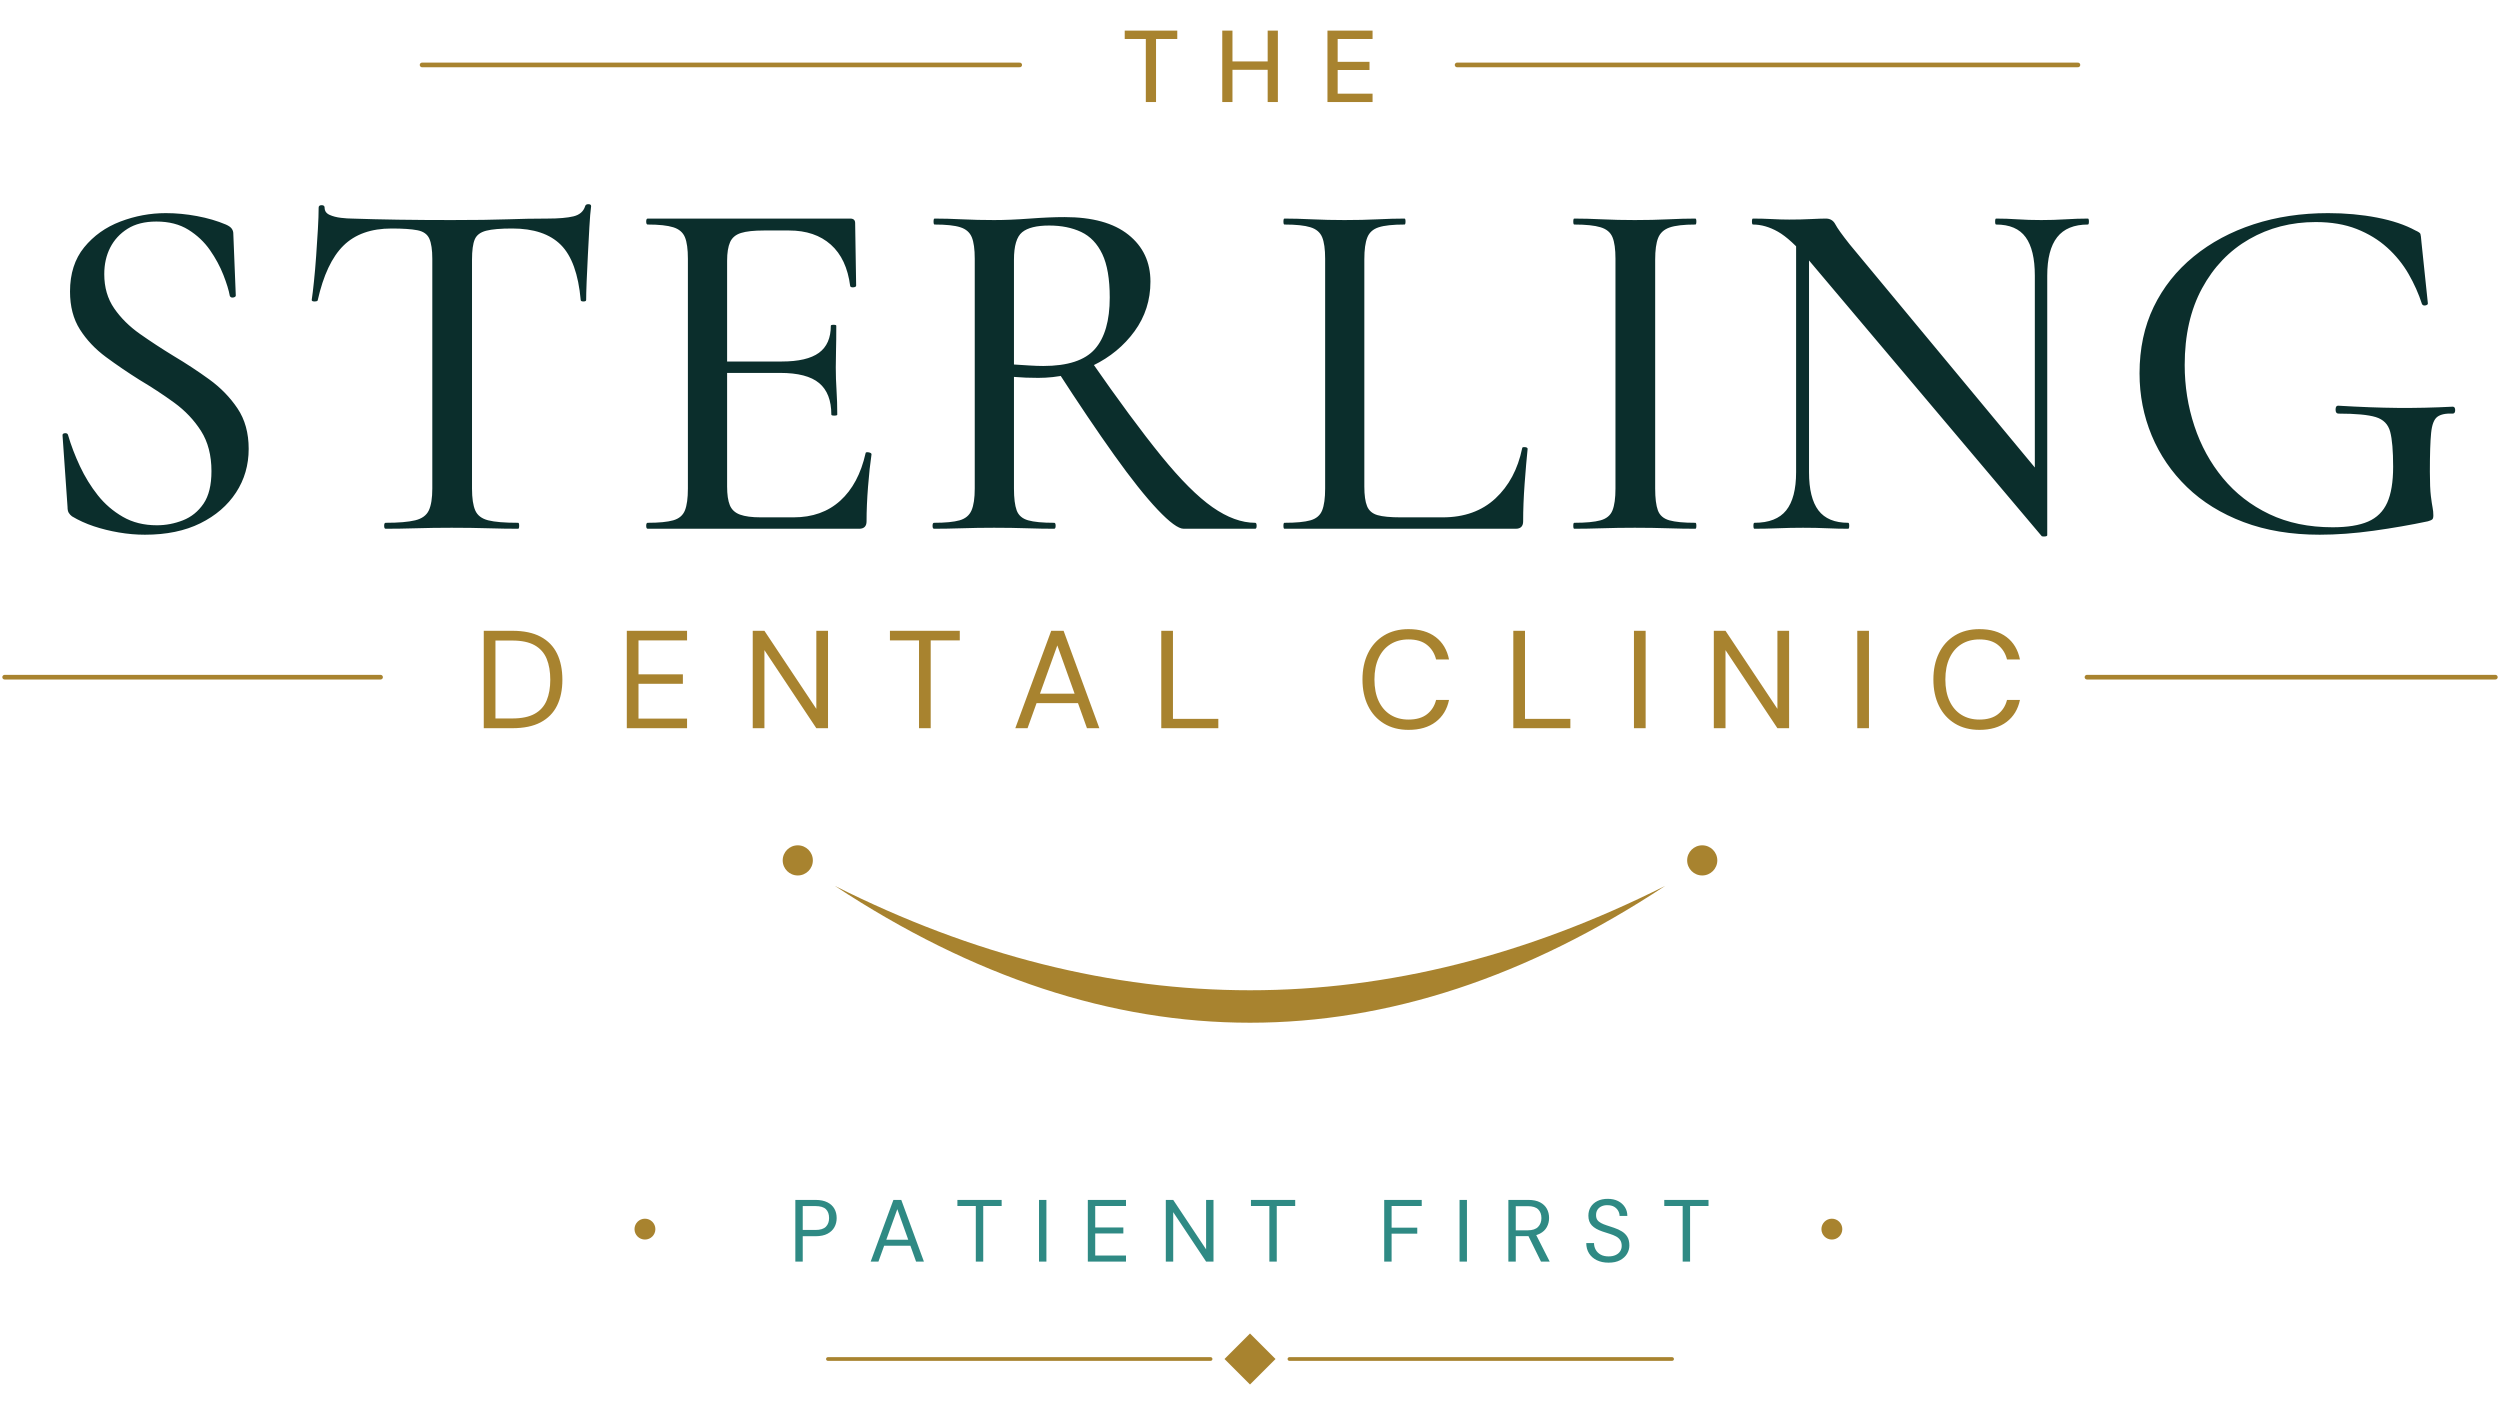
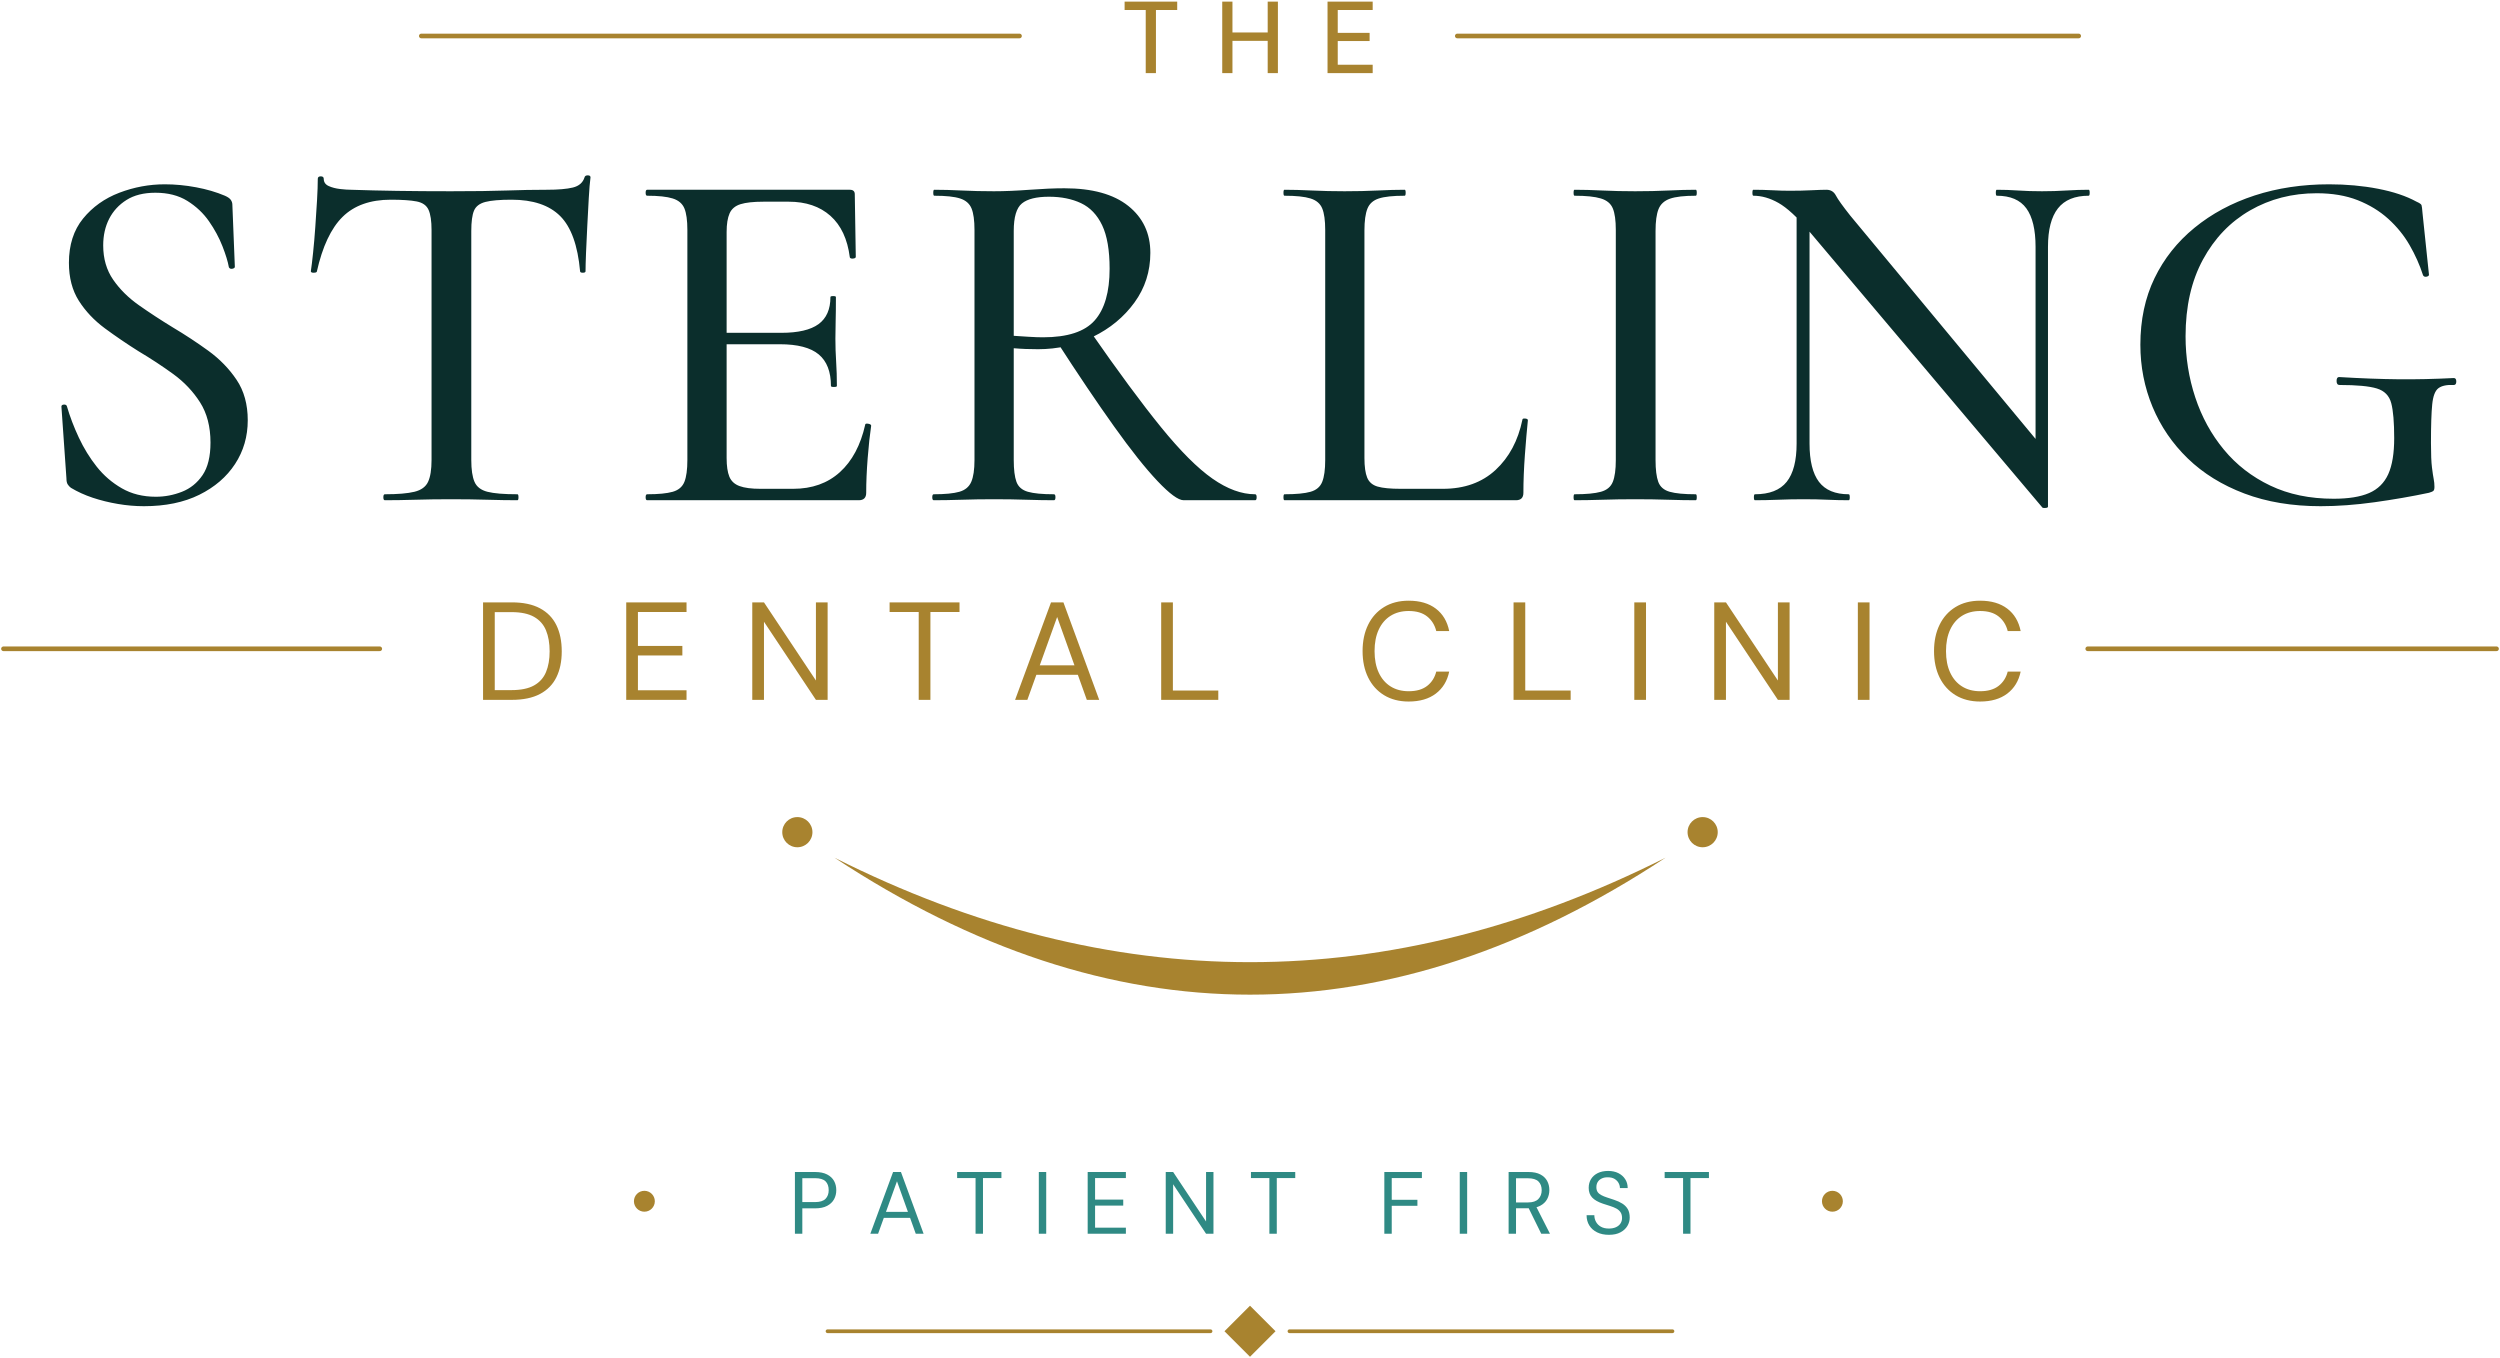
- <svg xmlns="http://www.w3.org/2000/svg" viewBox="88 360 1078 610" width="1078" height="610" role="img" aria-label="The Sterling Dental Clinic · Patient First">
+ <svg xmlns="http://www.w3.org/2000/svg" viewBox="88.5 372.5 1077 585" width="1077" height="585" role="img" aria-label="The Sterling Dental Clinic · Patient First">
  <line x1="270.0" y1="388" x2="527.7" y2="388" stroke="#a8832f" stroke-width="2" stroke-linecap="round" />
  <line x1="716.3" y1="388" x2="984.0" y2="388" stroke="#a8832f" stroke-width="2" stroke-linecap="round" />
  <path transform="translate(571.7 404)" fill="#a8832f" d="M14.78 0L10.38 0L10.38-27.19L1.28-27.19L1.28-30.80L23.94-30.80L23.94-27.19L14.78-27.19L14.78 0ZM67.32 0L62.92 0L62.92-30.80L67.32-30.80L67.32 0ZM47.74 0L43.34 0L43.34-30.80L47.74-30.80L47.74 0ZM63.89-13.90L46.99-13.90L46.99-17.51L63.89-17.51L63.89-13.90ZM108.15 0L88.70 0L88.70-30.80L108.15-30.80L108.15-27.19L93.10-27.19L93.10-17.34L106.83-17.34L106.83-13.82L93.10-13.82L93.10-3.61L108.15-3.61L108.15 0Z" />
  <path transform="translate(100.0 588)" fill="#0b2e2c" d="M32.96-109.78L32.96-109.78Q32.96-101.22 37.24-95.02Q41.52-88.81 48.36-84.00Q55.21-79.18 62.92-74.47L62.92-74.47Q70.83-69.76 78.22-64.41Q85.60-59.06 90.41-51.89Q95.23-44.73 95.23-34.45L95.23-34.45Q95.23-23.97 89.77-15.62Q84.32-7.28 74.36-2.35Q64.41 2.57 50.50 2.57L50.50 2.57Q44.94 2.57 39.27 1.60Q33.60 0.64 28.46-1.07Q23.33-2.78 19.05-5.35L19.05-5.35Q18.19-5.99 17.66-6.85Q17.12-7.70 17.12-9.42L17.12-9.42L14.98-40.02Q14.77-41.09 15.94-41.20Q17.12-41.30 17.33-40.45L17.33-40.45Q19.26-33.81 22.47-26.96Q25.68-20.12 30.17-14.45Q34.67-8.77 40.98-5.14Q47.29-1.50 55.64-1.50L55.64-1.50Q61.42-1.50 66.88-3.64Q72.33-5.78 75.76-10.81Q79.18-15.84 79.18-24.82L79.18-24.82Q79.18-35.10 74.69-42.16Q70.19-49.22 63.13-54.36Q56.07-59.49 48.15-64.20L48.15-64.20Q40.66-68.91 33.70-74.04Q26.75-79.18 22.47-85.92Q18.19-92.66 18.19-102.29L18.19-102.29Q18.19-113.85 24.29-121.34Q30.39-128.83 39.91-132.47Q49.43-136.10 59.49-136.10L59.49-136.10Q66.13-136.10 72.97-134.82Q79.82-133.54 85.39-131.18L85.39-131.18Q87.31-130.33 87.95-129.36Q88.60-128.40 88.60-127.33L88.60-127.33L89.67-100.58Q89.67-99.94 88.60-99.72Q87.53-99.51 87.10-100.37L87.10-100.37Q86.46-104.00 84.32-109.46Q82.18-114.92 78.54-120.16Q74.90-125.40 69.23-128.94Q63.56-132.47 55.43-132.47L55.43-132.47Q47.94-132.47 43.01-129.36Q38.09-126.26 35.52-121.23Q32.96-116.20 32.96-109.78ZM156.86-129.47L156.86-129.47Q143.59-129.47 136.10-122.09Q128.61-114.70 124.98-98.44L124.98-98.44Q124.76-98.01 123.58-98.01Q122.41-98.01 122.41-98.65L122.41-98.65Q122.84-101.44 123.37-106.57Q123.91-111.71 124.33-117.70Q124.76-123.69 125.08-129.26Q125.40-134.82 125.40-138.46L125.40-138.46Q125.40-139.53 126.69-139.53Q127.97-139.53 127.97-138.46L127.97-138.46Q127.97-136.32 130.11-135.35Q132.25-134.39 135.03-134.07Q137.82-133.75 139.74-133.75L139.74-133.75Q158.15-133.11 182.76-133.11L182.76-133.11Q197.74-133.11 206.72-133.43Q215.71-133.75 224.06-133.75L224.06-133.75Q231.33-133.75 235.29-134.71Q239.25-135.68 240.32-139.10L240.32-139.10Q240.54-139.96 241.71-139.96Q242.89-139.96 242.89-139.10L242.89-139.10Q242.46-135.89 242.14-130.11Q241.82-124.33 241.50-118.13Q241.18-111.92 240.96-106.57Q240.75-101.22 240.75-98.65L240.75-98.65Q240.75-98.01 239.57-98.01Q238.40-98.01 238.40-98.65L238.40-98.65Q236.90-115.35 229.84-122.41Q222.77-129.47 208.86-129.47L208.86-129.47Q201.37-129.47 197.63-128.51Q193.88-127.54 192.71-124.76Q191.53-121.98 191.53-115.99L191.53-115.99L191.53-17.33Q191.53-11.13 192.92-7.92Q194.31-4.71 198.49-3.64Q202.66-2.57 211.43-2.57L211.43-2.57Q211.86-2.57 211.86-1.28Q211.86 0 211.43 0L211.43 0Q205.65 0 198.49-0.21Q191.32-0.43 182.76-0.43L182.76-0.43Q174.62-0.43 167.45-0.21Q160.29 0 154.29 0L154.29 0Q153.65 0 153.65-1.28Q153.65-2.57 154.29-2.57L154.29-2.57Q162.64-2.57 167.03-3.64Q171.41-4.71 172.91-7.92Q174.41-11.13 174.41-17.33L174.41-17.33L174.41-116.42Q174.41-122.19 173.13-125.08Q171.84-127.97 167.99-128.72Q164.14-129.47 156.86-129.47ZM358.45 0L358.45 0L267.29 0Q266.64 0 266.64-1.28Q266.64-2.57 267.29-2.57L267.29-2.57Q274.56-2.57 278.31-3.64Q282.05-4.71 283.34-7.92Q284.62-11.13 284.62-17.33L284.62-17.33L284.62-116.42Q284.62-122.62 283.34-125.72Q282.05-128.83 278.31-130.00Q274.56-131.18 267.29-131.18L267.29-131.18Q266.64-131.18 266.64-132.47Q266.64-133.75 267.29-133.75L267.29-133.75L354.60-133.75Q356.74-133.75 356.74-131.82L356.74-131.82L357.17-104.86Q357.17-104.22 355.99-104.11Q354.81-104.00 354.60-104.65L354.60-104.65Q353.10-116.42 346.25-122.52Q339.40-128.61 328.28-128.61L328.28-128.61L317.36-128.61Q310.94-128.61 307.52-127.54Q304.09-126.47 302.81-123.58Q301.53-120.70 301.53-115.56L301.53-115.56L301.53-18.19Q301.53-13.05 302.70-10.16Q303.88-7.28 307.09-6.10Q310.30-4.92 316.08-4.92L316.08-4.92L330.20-4.92Q342.40-4.92 350.32-12.09Q358.24-19.26 361.23-32.53L361.23-32.53Q361.23-33.17 362.52-32.96Q363.80-32.74 363.80-32.10L363.80-32.10Q362.94-26.32 362.30-18.19Q361.66-10.06 361.66-3.21L361.66-3.21Q361.66 0 358.45 0ZM346.47-49.22L346.47-49.22Q346.47-58.42 341.22-62.81Q335.98-67.20 324.42-67.20L324.42-67.20L293.39-67.20L293.39-72.12L325.07-72.12Q335.98-72.12 341.12-75.86Q346.25-79.61 346.25-87.53L346.25-87.53Q346.25-87.95 347.43-87.95Q348.61-87.95 348.61-87.53L348.61-87.53Q348.61-80.89 348.50-77.25Q348.39-73.62 348.39-69.55L348.39-69.55Q348.39-64.63 348.71-59.71Q349.03-54.78 349.03-49.22L349.03-49.22Q349.03-48.79 347.75-48.79Q346.47-48.79 346.47-49.22ZM498.41 0L498.41 0Q494.98 0 487.17-8.24Q479.36-16.48 468.45-31.78Q457.53-47.08 443.84-68.27L443.84-68.27L458.17-72.76Q476.15-46.87 488.67-31.46Q501.19-16.05 510.82-9.31Q520.45-2.57 529.22-2.57L529.22-2.57Q529.86-2.57 529.86-1.28Q529.86 0 529.22 0L529.22 0Q517.24 0 509.64 0Q502.04 0 498.41 0ZM447.05-134.39L447.05-134.39Q465.02-134.39 474.55-126.80Q484.07-119.20 484.07-106.57L484.07-106.57Q484.07-94.59 477.22-85.17Q470.37-75.76 459.35-70.41Q448.33-65.06 435.70-65.06L435.70-65.06Q433.14-65.06 430.35-65.16Q427.57-65.27 425.22-65.48L425.22-65.48L425.22-17.33Q425.22-11.13 426.39-7.92Q427.57-4.71 431.32-3.64Q435.06-2.57 442.55-2.57L442.55-2.57Q443.19-2.57 443.19-1.28Q443.19 0 442.55 0L442.55 0Q437.20 0 430.78-0.21Q424.36-0.43 416.66-0.43L416.66-0.43Q409.38-0.43 402.75-0.21Q396.11 0 390.76 0L390.76 0Q390.12 0 390.12-1.28Q390.12-2.57 390.76-2.57L390.76-2.57Q398.04-2.57 401.79-3.64Q405.53-4.71 406.92-7.92Q408.31-11.13 408.31-17.33L408.31-17.33L408.31-116.42Q408.31-122.62 407.03-125.72Q405.74-128.83 402.11-130.00Q398.47-131.18 390.98-131.18L390.98-131.18Q390.55-131.18 390.55-132.47Q390.55-133.75 390.98-133.75L390.98-133.75Q396.33-133.75 402.86-133.43Q409.38-133.11 416.66-133.11L416.66-133.11Q423.51-133.11 432.07-133.75Q440.63-134.39 447.05-134.39ZM466.52-99.72L466.52-99.72Q466.52-111.71 463.31-118.45Q460.10-125.19 454.22-127.97Q448.33-130.75 440.41-130.75L440.41-130.75Q432.28-130.75 428.75-127.86Q425.22-124.98 425.22-115.99L425.22-115.99L425.22-70.83Q428.21-70.62 431.75-70.41Q435.28-70.19 437.84-70.19L437.84-70.19Q453.68-70.19 460.10-77.47Q466.52-84.74 466.52-99.72ZM576.30-116.20L576.30-116.20L576.30-18.19Q576.30-12.63 577.48-9.74Q578.66-6.85 581.97-5.88Q585.29-4.92 591.92-4.92L591.92-4.92L610.11-4.92Q624.02-4.92 632.80-13.05Q641.57-21.19 644.35-34.67L644.35-34.67Q644.35-35.31 645.53-35.20Q646.71-35.10 646.71-34.45L646.71-34.45Q646.07-28.25 645.42-19.47Q644.78-10.70 644.78-3.21L644.78-3.21Q644.78 0 641.57 0L641.57 0L541.85 0Q541.42 0 541.42-1.28Q541.42-2.57 541.85-2.57L541.85-2.57Q549.34-2.57 553.08-3.64Q556.83-4.71 558.11-7.92Q559.40-11.13 559.40-17.33L559.40-17.33L559.40-116.42Q559.40-122.62 558.11-125.72Q556.83-128.83 553.08-130.00Q549.34-131.18 541.85-131.18L541.85-131.18Q541.42-131.18 541.42-132.47Q541.42-133.75 541.85-133.75L541.85-133.75Q546.98-133.75 553.73-133.43Q560.47-133.11 567.74-133.11L567.74-133.11Q575.45-133.11 581.97-133.43Q588.50-133.75 593.64-133.75L593.64-133.75Q594.06-133.75 594.06-132.47Q594.06-131.18 593.64-131.18L593.64-131.18Q586.15-131.18 582.51-130.00Q578.87-128.83 577.59-125.62Q576.30-122.41 576.30-116.20ZM701.71-115.99L701.71-17.33Q701.71-11.13 702.88-7.92Q704.06-4.71 707.81-3.64Q711.55-2.57 719.04-2.57L719.04-2.57Q719.47-2.57 719.47-1.28Q719.47 0 719.04 0L719.04 0Q713.69 0 707.16-0.21Q700.64-0.43 692.93-0.43L692.93-0.43Q685.44-0.43 678.81-0.21Q672.17 0 666.82 0L666.82 0Q666.40 0 666.40-1.28Q666.40-2.57 666.82-2.57L666.82-2.57Q674.31-2.57 678.17-3.64Q682.02-4.71 683.30-7.92Q684.59-11.13 684.59-17.33L684.59-17.33L684.59-116.42Q684.59-122.62 683.30-125.72Q682.02-128.83 678.17-130.00Q674.31-131.18 666.82-131.18L666.82-131.18Q666.40-131.18 666.40-132.47Q666.40-133.75 666.82-133.75L666.82-133.75Q672.17-133.75 678.81-133.43Q685.44-133.11 692.93-133.11L692.93-133.11Q700.64-133.11 707.27-133.43Q713.90-133.75 719.04-133.75L719.04-133.75Q719.47-133.75 719.47-132.47Q719.47-131.18 719.04-131.18L719.04-131.18Q711.55-131.18 707.91-129.90Q704.27-128.61 702.99-125.40Q701.71-122.19 701.71-115.99L701.71-115.99ZM762.48-24.40L762.48-24.40L762.48-128.83L768.05-128.40L768.05-24.40Q768.05-13.27 772.11-7.92Q776.18-2.57 784.95-2.57L784.95-2.57Q785.38-2.57 785.38-1.28Q785.38 0 784.95 0L784.95 0Q780.46 0 775.86-0.21Q771.26-0.43 765.48-0.43L765.48-0.43Q759.91-0.43 754.56-0.21Q749.21 0 744.51 0L744.51 0Q744.08 0 744.08-1.28Q744.08-2.57 744.51-2.57L744.51-2.57Q753.92-2.57 758.20-7.92Q762.48-13.27 762.48-24.40ZM869.05-22.04L870.77 2.78Q870.77 3.21 869.80 3.32Q868.84 3.42 868.41 3.21L868.41 3.21L767.62-116.20Q760.13-124.98 754.67-128.08Q749.21-131.18 743.86-131.18L743.86-131.18Q743.44-131.18 743.44-132.47Q743.44-133.75 743.86-133.75L743.86-133.75Q747.93-133.75 752.00-133.54Q756.06-133.32 759.49-133.32L759.49-133.32Q764.62-133.32 768.90-133.54Q773.18-133.75 775.32-133.75L775.32-133.75Q778.10-133.75 779.39-131.29Q780.67-128.83 785.59-122.62L785.59-122.62L869.05-22.04ZM870.77-109.14L870.77-109.14L870.77 2.78L865.42-3.85L865.42-109.14Q865.42-120.27 861.46-125.72Q857.50-131.18 848.72-131.18L848.72-131.18Q848.30-131.18 848.30-132.47Q848.30-133.75 848.72-133.75L848.72-133.75Q853.22-133.75 857.93-133.43Q862.63-133.11 868.20-133.11L868.20-133.11Q873.55-133.11 878.68-133.43Q883.82-133.75 888.31-133.75L888.31-133.75Q888.74-133.75 888.74-132.47Q888.74-131.18 888.31-131.18L888.31-131.18Q879.33-131.18 875.05-125.72Q870.77-120.27 870.77-109.14ZM988.25 2.57L988.25 2.57Q969.85 2.57 955.40-2.89Q940.96-8.35 931.01-17.98Q921.06-27.61 915.81-40.23Q910.57-52.86 910.57-66.98L910.57-66.98Q910.57-83.03 916.67-95.66Q922.77-108.28 933.90-117.38Q945.02-126.47 959.79-131.29Q974.56-136.10 991.89-136.10L991.89-136.10Q1003.02-136.10 1012.97-134.18Q1022.92-132.25 1029.55-128.61L1029.55-128.61Q1031.48-127.76 1031.69-127.12Q1031.91-126.47 1032.12-123.69L1032.12-123.69L1034.90-97.16Q1034.90-96.51 1033.83-96.30Q1032.76-96.09 1032.34-96.94L1032.34-96.94Q1030.20-103.58 1026.56-109.89Q1022.92-116.20 1017.36-121.23Q1011.79-126.26 1004.20-129.26Q996.60-132.25 986.54-132.25L986.54-132.25Q970.70-132.25 957.86-124.87Q945.02-117.49 937.53-103.68Q930.04-89.88 930.04-70.62L930.04-70.62Q930.04-56.92 934.22-44.30Q938.39-31.67 946.52-21.83Q954.65-11.98 966.53-6.31Q978.41-0.64 993.82-0.64L993.82-0.64Q1003.45-0.64 1009.12-3.10Q1014.79-5.56 1017.36-11.23Q1019.92-16.91 1019.92-26.75L1019.92-26.75Q1019.92-37.02 1018.64-41.84Q1017.36-46.65 1012.43-48.15Q1007.51-49.65 996.38-49.65L996.38-49.65Q995.10-49.65 995.10-51.36Q995.10-53.07 996.17-53.07L996.17-53.07Q1010.29-52.22 1021.74-52.11Q1033.19-52.00 1045.60-52.64L1045.60-52.64Q1046.67-52.64 1046.67-51.15Q1046.67-49.65 1045.60-49.65L1045.60-49.65Q1041.11-49.86 1038.97-48.26Q1036.83-46.65 1036.30-41.30Q1035.76-35.95 1035.76-24.61L1035.76-24.61Q1035.76-17.55 1036.19-14.12Q1036.62-10.70 1036.94-9.10Q1037.26-7.49 1037.26-5.78L1037.26-5.78Q1037.26-4.49 1036.83-4.07Q1036.40-3.64 1034.90-3.21L1034.90-3.21Q1023.78-0.86 1011.47 0.86Q999.17 2.57 988.25 2.57Z" />
  <line x1="90.0" y1="652" x2="252.1" y2="652" stroke="#a8832f" stroke-width="2" stroke-linecap="round" />
  <line x1="987.9" y1="652" x2="1164.0" y2="652" stroke="#a8832f" stroke-width="2" stroke-linecap="round" />
  <path transform="translate(292.1 674)" fill="#a8832f" d="M16.86 0L4.50 0L4.50-42L16.86-42Q24.24-42 29.01-39.45Q33.78-36.90 36.09-32.19Q38.40-27.48 38.40-20.88L38.40-20.88Q38.40-14.40 36.09-9.72Q33.78-5.04 29.01-2.52Q24.24 0 16.86 0L16.86 0ZM9.54-37.80L9.54-4.20L16.74-4.20Q22.86-4.20 26.46-6.21Q30.06-8.22 31.62-11.97Q33.18-15.72 33.18-20.88L33.18-20.88Q33.18-26.16 31.62-29.94Q30.06-33.72 26.46-35.76Q22.86-37.80 16.74-37.80L16.74-37.80L9.54-37.80ZM92.16 0L66.18 0L66.18-42L92.16-42L92.16-37.86L71.22-37.86L71.22-23.22L90.36-23.22L90.36-19.14L71.22-19.14L71.22-4.14L92.16-4.14L92.16 0ZM125.52 0L120.48 0L120.48-42L125.52-42L147.90-8.34L147.90-8.34L147.90-42L152.94-42L152.94 0L147.90 0L125.52-33.66L125.52-33.66L125.52 0ZM197.22 0L192.18 0L192.18-37.86L179.64-37.86L179.64-42L209.76-42L209.76-37.86L197.22-37.86L197.22 0ZM238.98 0L233.70 0L249.18-42L254.52-42L269.94 0L264.60 0L251.82-35.70L251.82-35.70L238.98 0ZM262.68-10.80L240.78-10.80L242.22-14.88L261.24-14.88L262.68-10.80ZM321.24 0L296.64 0L296.64-42L301.68-42L301.68-4.02L321.24-4.02L321.24 0ZM403.26 0.72L403.26 0.72Q397.14 0.72 392.67-2.01Q388.20-4.74 385.80-9.63Q383.40-14.52 383.40-21L383.40-21Q383.40-27.48 385.80-32.37Q388.20-37.26 392.67-39.99Q397.14-42.72 403.26-42.72L403.26-42.72Q410.46-42.72 414.96-39.30Q419.46-35.88 420.72-29.64L420.72-29.64L415.14-29.64Q414.18-33.54 411.24-35.91Q408.30-38.28 403.26-38.28L403.26-38.28Q398.76-38.28 395.46-36.21Q392.16-34.14 390.36-30.27Q388.56-26.40 388.56-21L388.56-21Q388.56-15.60 390.36-11.73Q392.16-7.86 395.46-5.79Q398.76-3.72 403.26-3.72L403.26-3.72Q408.30-3.72 411.24-6.03Q414.18-8.34 415.14-12.18L415.14-12.18L420.72-12.18Q419.46-6.12 414.96-2.70Q410.46 0.72 403.26 0.72ZM473.04 0L448.44 0L448.44-42L453.48-42L453.48-4.02L473.04-4.02L473.04 0ZM505.50 0L500.46 0L500.46-42L505.50-42L505.50 0ZM539.94 0L534.90 0L534.90-42L539.94-42L562.32-8.34L562.32-8.34L562.32-42L567.36-42L567.36 0L562.32 0L539.94-33.66L539.94-33.66L539.94 0ZM601.80 0L596.76 0L596.76-42L601.80-42L601.80 0ZM649.44 0.72L649.44 0.72Q643.32 0.72 638.85-2.01Q634.38-4.74 631.98-9.63Q629.58-14.52 629.58-21L629.58-21Q629.58-27.48 631.98-32.37Q634.38-37.26 638.85-39.99Q643.32-42.72 649.44-42.72L649.44-42.72Q656.64-42.72 661.14-39.30Q665.64-35.88 666.90-29.64L666.90-29.64L661.32-29.64Q660.36-33.54 657.42-35.91Q654.48-38.28 649.44-38.28L649.44-38.28Q644.94-38.28 641.64-36.21Q638.34-34.14 636.54-30.27Q634.74-26.40 634.74-21L634.74-21Q634.74-15.60 636.54-11.73Q638.34-7.86 641.64-5.79Q644.94-3.72 649.44-3.72L649.44-3.72Q654.48-3.72 657.42-6.03Q660.36-8.34 661.32-12.18L661.32-12.18L666.90-12.18Q665.64-6.12 661.14-2.70Q656.64 0.72 649.44 0.72Z" />
  <circle cx="432" cy="731" r="6.5" fill="#a8832f" />
  <circle cx="822" cy="731" r="6.5" fill="#a8832f" />
  <path d="M 448 742 Q 627 860 806 742 Q 627 832 448 742 Z" fill="#a8832f" />
  <circle cx="366.1" cy="890" r="4.5" fill="#a8832f" />
  <circle cx="877.9" cy="890" r="4.5" fill="#a8832f" />
  <path transform="translate(428.1 904)" fill="#2f8a84" d="M6.04 0L2.85 0L2.85-26.60L11.51-26.60Q14.67-26.60 16.70-25.55Q18.73-24.51 19.70-22.76Q20.67-21.01 20.67-18.77L20.67-18.77Q20.67-16.61 19.70-14.84Q18.73-13.07 16.72-12.01Q14.71-10.94 11.51-10.94L11.51-10.94L6.04-10.94L6.04 0ZM6.04-23.94L6.04-13.64L11.48-13.64Q14.67-13.64 16.04-15.05Q17.40-16.45 17.40-18.77L17.40-18.77Q17.40-21.24 16.04-22.59Q14.67-23.94 11.48-23.94L11.48-23.94L6.04-23.94ZM38.68 0L35.34 0L45.14-26.60L48.53-26.60L58.29 0L54.91 0L46.82-22.61L46.82-22.61L38.68 0ZM53.69-6.84L39.82-6.84L40.74-9.42L52.78-9.42L53.69-6.84ZM83.87 0L80.67 0L80.67-23.98L72.73-23.98L72.73-26.60L91.81-26.60L91.81-23.98L83.87-23.98L83.87 0ZM111.11 0L107.92 0L107.92-26.60L111.11-26.60L111.11 0ZM145.43 0L128.97 0L128.97-26.60L145.43-26.60L145.43-23.98L132.16-23.98L132.16-14.71L144.29-14.71L144.29-12.12L132.16-12.12L132.16-2.62L145.43-2.62L145.43 0ZM165.79 0L162.60 0L162.60-26.60L165.79-26.60L179.97-5.28L179.97-5.28L179.97-26.60L183.16-26.60L183.16 0L179.97 0L165.79-21.32L165.79-21.32L165.79 0ZM210.44 0L207.25 0L207.25-23.98L199.31-23.98L199.31-26.60L218.39-26.60L218.39-23.98L210.44-23.98L210.44 0ZM259.96 0L256.77 0L256.77-26.60L272.95-26.60L272.95-23.98L259.96-23.98L259.96-14.63L271.02-14.63L271.02-12.05L259.96-12.05L259.96 0ZM292.45 0L289.26 0L289.26-26.60L292.45-26.60L292.45 0ZM313.50 0L310.31 0L310.31-26.60L318.90-26.60Q322.01-26.60 323.99-25.55Q325.96-24.51 326.91-22.76Q327.86-21.01 327.86-18.81L327.86-18.81Q327.86-16.68 326.90-14.90Q325.93-13.11 323.91-12.05Q321.90-10.98 318.74-10.98L318.74-10.98L313.50-10.98L313.50 0ZM328.13 0L324.37 0L318.52-11.89L322.09-11.89L328.13 0ZM313.50-23.90L313.50-13.49L318.67-13.49Q321.71-13.49 323.13-14.97Q324.56-16.45 324.56-18.77L324.56-18.77Q324.56-21.13 323.17-22.52Q321.78-23.90 318.63-23.90L318.63-23.90L313.50-23.90ZM353.51 0.46L353.51 0.46Q350.59 0.46 348.42-0.61Q346.26-1.67 345.08-3.57Q343.90-5.47 343.90-7.98L343.90-7.98L347.24-7.98Q347.24-6.42 347.97-5.11Q348.69-3.80 350.08-3.02Q351.46-2.24 353.51-2.24L353.51-2.24Q355.30-2.24 356.57-2.83Q357.85-3.42 358.51-4.45Q359.18-5.47 359.18-6.76L359.18-6.76Q359.18-8.32 358.51-9.29Q357.85-10.26 356.71-10.87Q355.57-11.48 354.07-11.95Q352.56-12.43 350.93-12.96L350.93-12.96Q347.78-14.02 346.29-15.62Q344.81-17.21 344.81-19.76L344.81-19.76Q344.81-21.93 345.82-23.56Q346.83-25.19 348.71-26.13Q350.59-27.06 353.17-27.06L353.17-27.06Q355.72-27.06 357.60-26.11Q359.48-25.16 360.54-23.50Q361.61-21.85 361.61-19.68L361.61-19.68L358.26-19.68Q358.26-20.79 357.69-21.85Q357.12-22.91 355.97-23.62Q354.81-24.32 353.06-24.32L353.06-24.32Q351.61-24.36 350.49-23.84Q349.37-23.33 348.75-22.38Q348.12-21.43 348.12-20.06L348.12-20.06Q348.12-18.77 348.67-17.97Q349.22-17.18 350.27-16.63Q351.31-16.07 352.72-15.62Q354.12-15.16 355.83-14.59L355.83-14.59Q357.77-13.95 359.27-13.01Q360.77-12.08 361.63-10.64Q362.48-9.20 362.48-6.95L362.48-6.95Q362.48-5.05 361.48-3.36Q360.47-1.67 358.49-0.61Q356.52 0.46 353.51 0.46ZM388.66 0L385.47 0L385.47-23.98L377.53-23.98L377.53-26.60L396.61-26.60L396.61-23.98L388.66-23.98L388.66 0Z" />
  <line x1="445.0" y1="946" x2="610.0" y2="946" stroke="#a8832f" stroke-width="1.6" stroke-linecap="round" />
  <line x1="644.0" y1="946" x2="809.0" y2="946" stroke="#a8832f" stroke-width="1.6" stroke-linecap="round" />
  <path d="M 627 935 L 638 946 L 627 957 L 616 946 Z" fill="#a8832f" />
</svg>
